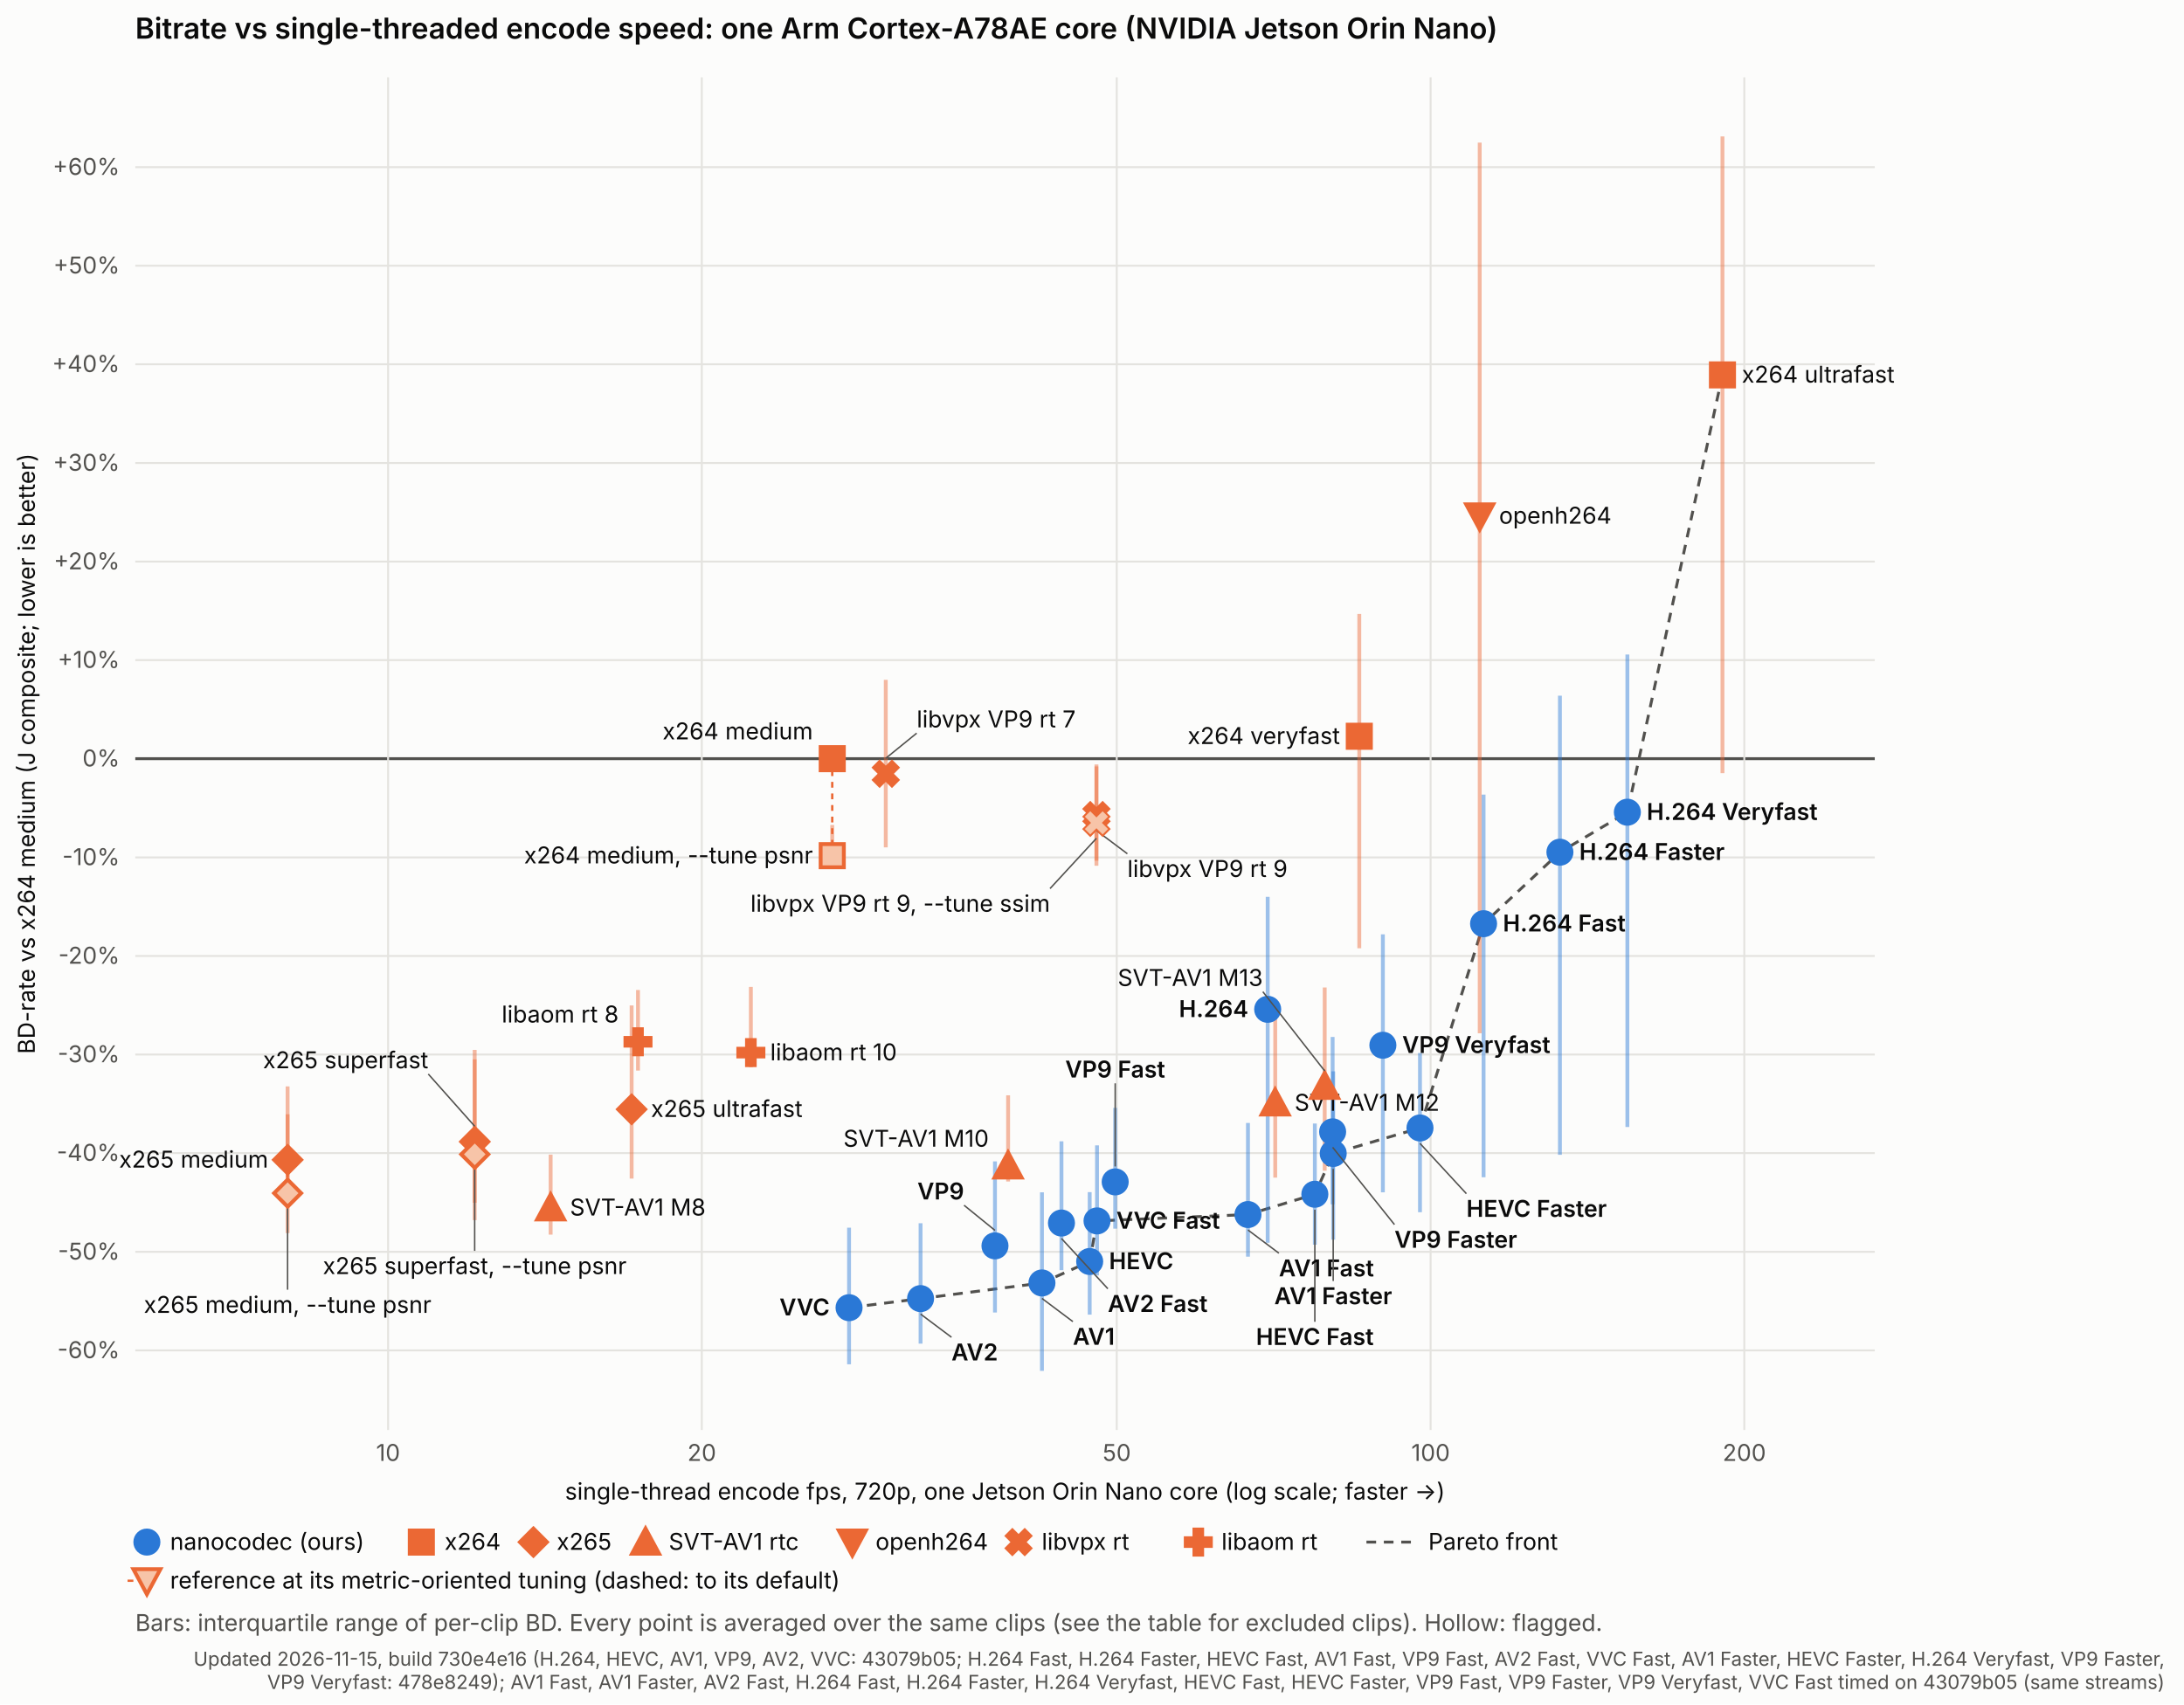
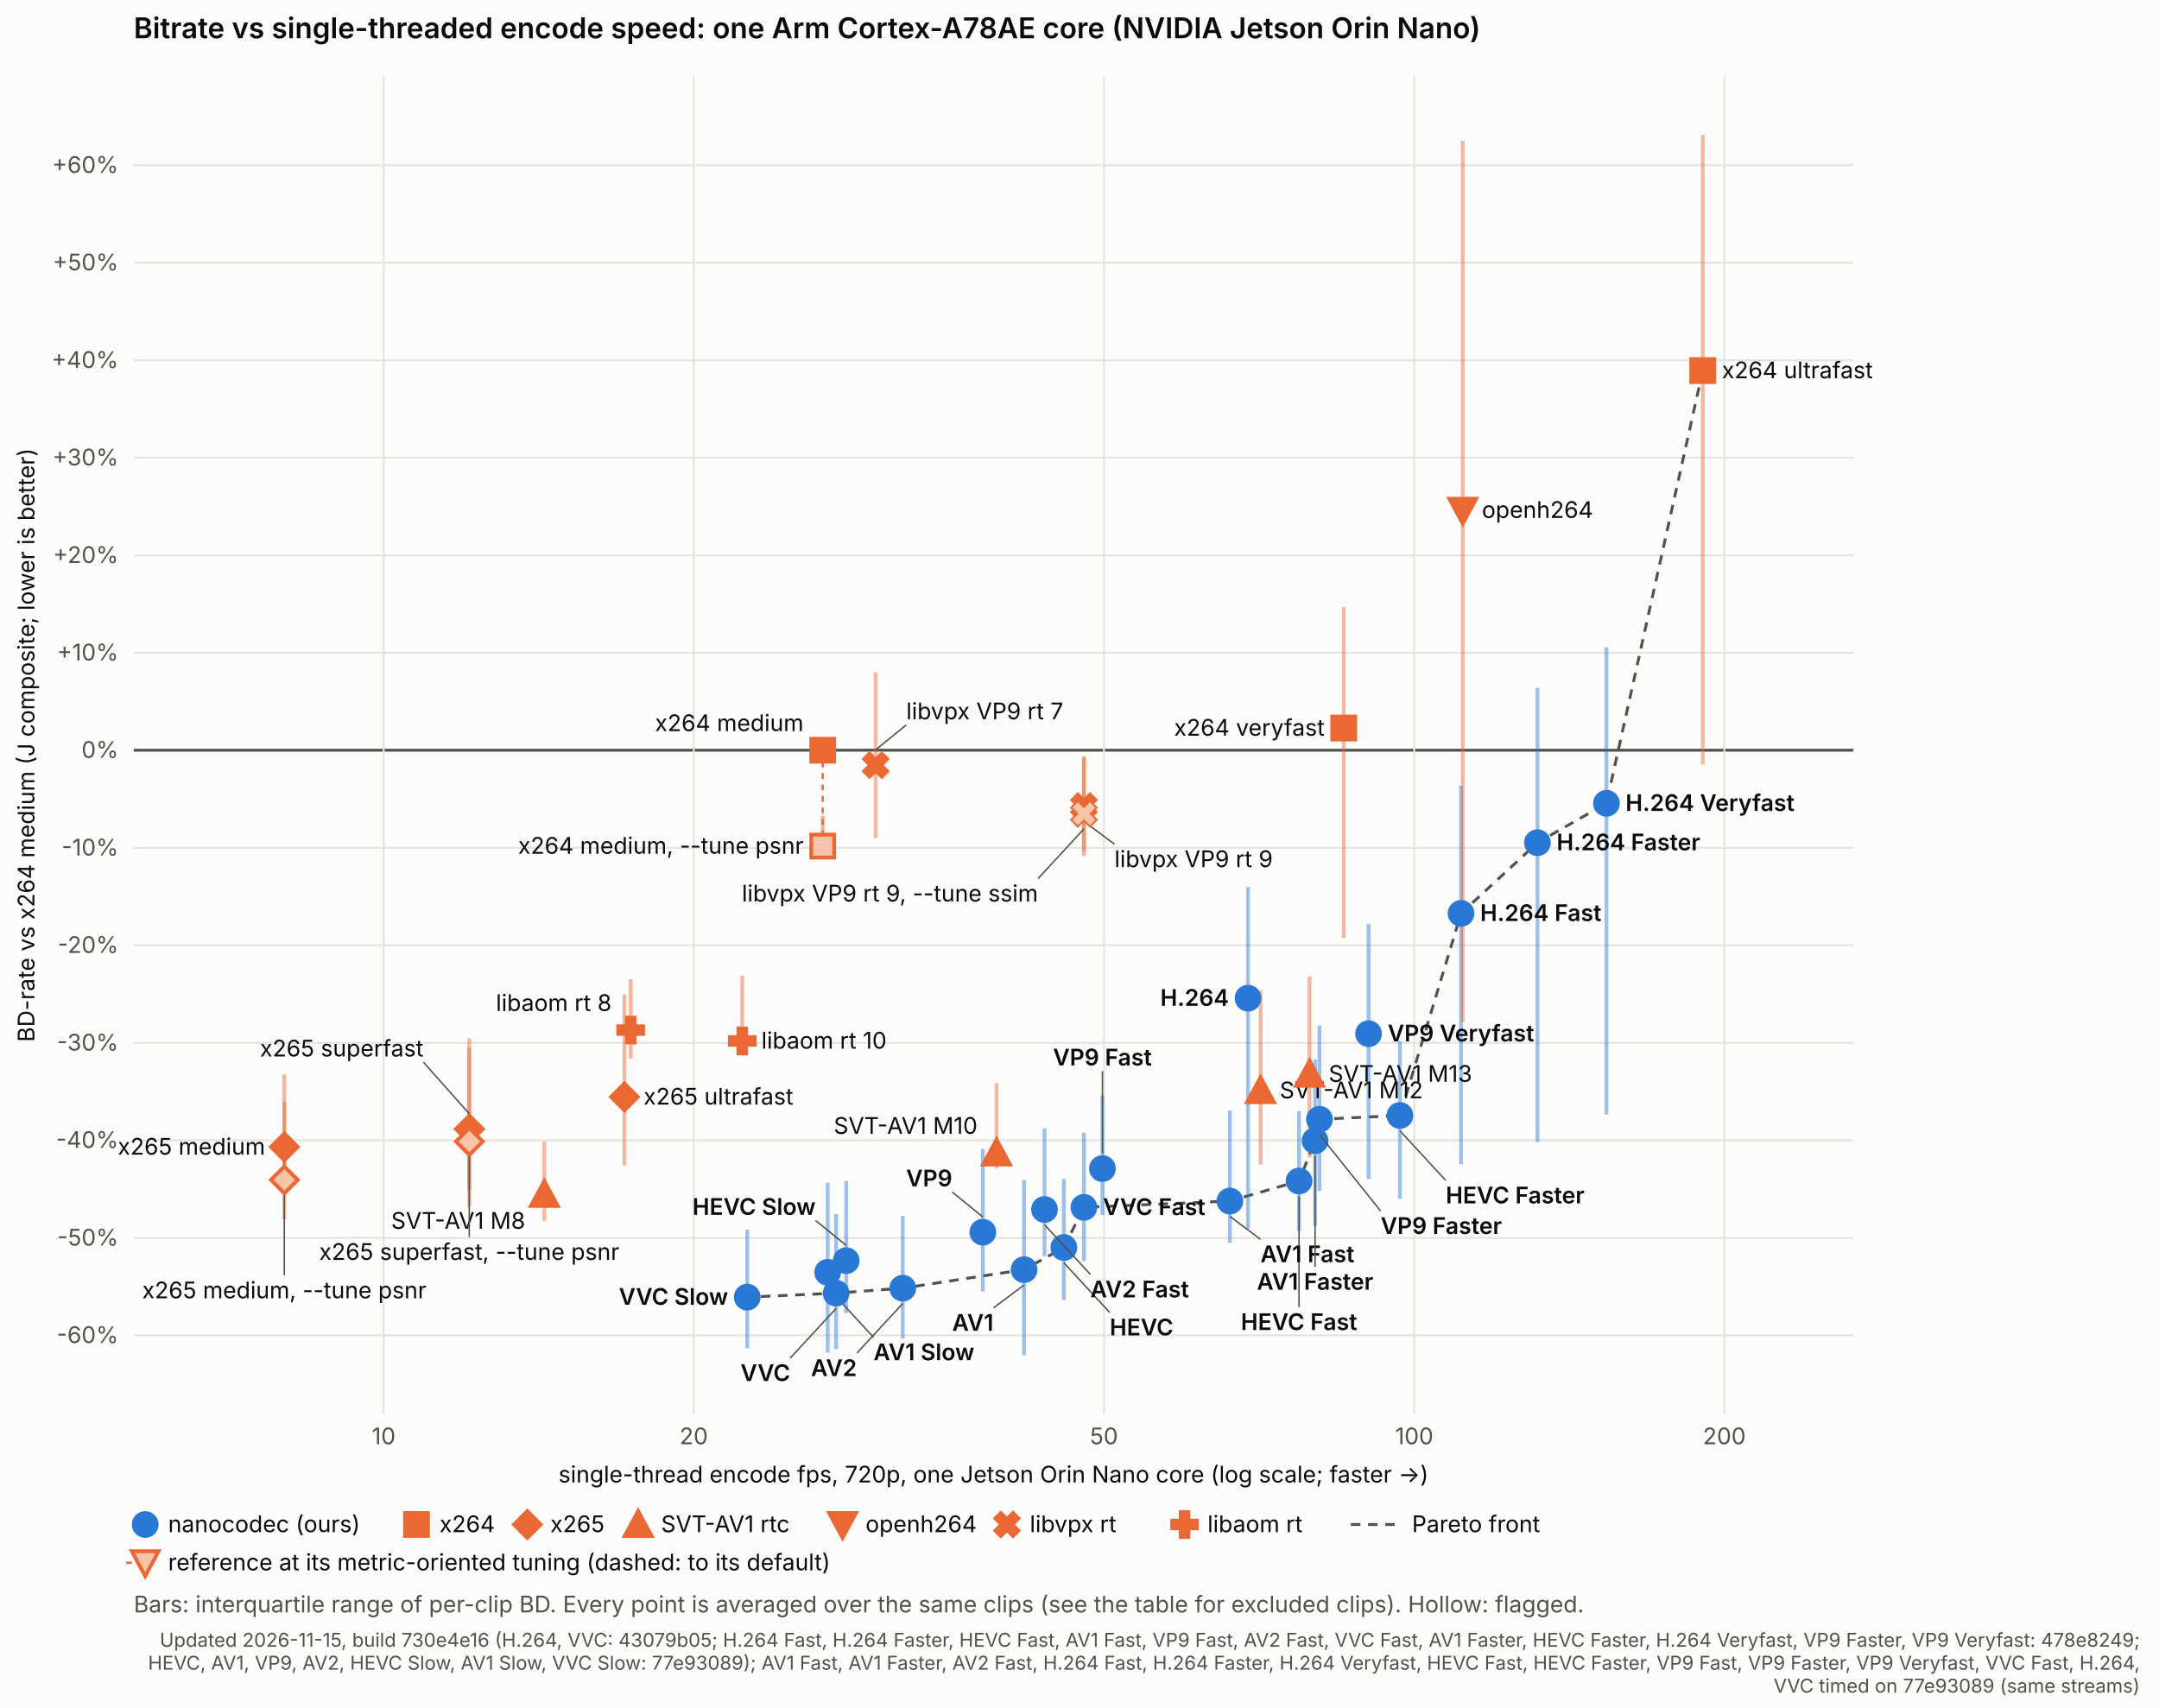
- <svg xmlns="http://www.w3.org/2000/svg" viewBox="0 0 1130 882" width="1130" height="882" font-family="system-ui, -apple-system, Segoe UI, sans-serif" font-size="12">
-   <rect width="1130" height="882" fill="#fcfcfb" />
+ <svg xmlns="http://www.w3.org/2000/svg" viewBox="0 0 1130 894" width="1130" height="894" font-family="system-ui, -apple-system, Segoe UI, sans-serif" font-size="12">
+   <rect width="1130" height="894" fill="#fcfcfb" />
  <text x="70" y="20" font-size="15" font-weight="600" fill="#0b0b0b">Bitrate vs single-threaded encode speed: one Arm Cortex-A78AE core (NVIDIA Jetson Orin Nano)</text>
  <text x="70" y="35" fill="#52514e" />
-   <line x1="70" x2="970" y1="698.8" y2="698.8" stroke="#e4e3df" stroke-width="1" />
-   <text x="62" y="702.8" text-anchor="end" fill="#52514e">-60%</text>
-   <line x1="70" x2="970" y1="647.8" y2="647.8" stroke="#e4e3df" stroke-width="1" />
-   <text x="62" y="651.8" text-anchor="end" fill="#52514e">-50%</text>
-   <line x1="70" x2="970" y1="596.7" y2="596.7" stroke="#e4e3df" stroke-width="1" />
-   <text x="62" y="600.7" text-anchor="end" fill="#52514e">-40%</text>
-   <line x1="70" x2="970" y1="545.7" y2="545.7" stroke="#e4e3df" stroke-width="1" />
-   <text x="62" y="549.7" text-anchor="end" fill="#52514e">-30%</text>
-   <line x1="70" x2="970" y1="494.7" y2="494.7" stroke="#e4e3df" stroke-width="1" />
-   <text x="62" y="498.7" text-anchor="end" fill="#52514e">-20%</text>
-   <line x1="70" x2="970" y1="443.7" y2="443.7" stroke="#e4e3df" stroke-width="1" />
-   <text x="62" y="447.7" text-anchor="end" fill="#52514e">-10%</text>
-   <line x1="70" x2="970" y1="392.6" y2="392.6" stroke="#52514e" stroke-width="1.5" />
-   <text x="62" y="396.6" text-anchor="end" fill="#52514e">0%</text>
-   <line x1="70" x2="970" y1="341.6" y2="341.6" stroke="#e4e3df" stroke-width="1" />
-   <text x="62" y="345.6" text-anchor="end" fill="#52514e">+10%</text>
-   <line x1="70" x2="970" y1="290.6" y2="290.6" stroke="#e4e3df" stroke-width="1" />
-   <text x="62" y="294.6" text-anchor="end" fill="#52514e">+20%</text>
+   <line x1="70" x2="970" y1="699.0" y2="699.0" stroke="#e4e3df" stroke-width="1" />
+   <text x="62" y="703.0" text-anchor="end" fill="#52514e">-60%</text>
+   <line x1="70" x2="970" y1="648.0" y2="648.0" stroke="#e4e3df" stroke-width="1" />
+   <text x="62" y="652.0" text-anchor="end" fill="#52514e">-50%</text>
+   <line x1="70" x2="970" y1="596.9" y2="596.9" stroke="#e4e3df" stroke-width="1" />
+   <text x="62" y="600.9" text-anchor="end" fill="#52514e">-40%</text>
+   <line x1="70" x2="970" y1="545.9" y2="545.9" stroke="#e4e3df" stroke-width="1" />
+   <text x="62" y="549.9" text-anchor="end" fill="#52514e">-30%</text>
+   <line x1="70" x2="970" y1="494.8" y2="494.8" stroke="#e4e3df" stroke-width="1" />
+   <text x="62" y="498.8" text-anchor="end" fill="#52514e">-20%</text>
+   <line x1="70" x2="970" y1="443.8" y2="443.8" stroke="#e4e3df" stroke-width="1" />
+   <text x="62" y="447.8" text-anchor="end" fill="#52514e">-10%</text>
+   <line x1="70" x2="970" y1="392.7" y2="392.7" stroke="#52514e" stroke-width="1.5" />
+   <text x="62" y="396.7" text-anchor="end" fill="#52514e">0%</text>
+   <line x1="70" x2="970" y1="341.7" y2="341.7" stroke="#e4e3df" stroke-width="1" />
+   <text x="62" y="345.7" text-anchor="end" fill="#52514e">+10%</text>
+   <line x1="70" x2="970" y1="290.7" y2="290.7" stroke="#e4e3df" stroke-width="1" />
+   <text x="62" y="294.7" text-anchor="end" fill="#52514e">+20%</text>
  <line x1="70" x2="970" y1="239.6" y2="239.6" stroke="#e4e3df" stroke-width="1" />
  <text x="62" y="243.6" text-anchor="end" fill="#52514e">+30%</text>
-   <line x1="70" x2="970" y1="188.5" y2="188.5" stroke="#e4e3df" stroke-width="1" />
-   <text x="62" y="192.5" text-anchor="end" fill="#52514e">+40%</text>
+   <line x1="70" x2="970" y1="188.6" y2="188.6" stroke="#e4e3df" stroke-width="1" />
+   <text x="62" y="192.6" text-anchor="end" fill="#52514e">+40%</text>
  <line x1="70" x2="970" y1="137.5" y2="137.5" stroke="#e4e3df" stroke-width="1" />
  <text x="62" y="141.5" text-anchor="end" fill="#52514e">+50%</text>
  <line x1="70" x2="970" y1="86.5" y2="86.5" stroke="#e4e3df" stroke-width="1" />
  <text x="62" y="90.5" text-anchor="end" fill="#52514e">+60%</text>
  <line x1="200.8" x2="200.8" y1="40" y2="740" stroke="#e4e3df" />
  <text x="200.8" y="756" text-anchor="middle" fill="#52514e">10</text>
  <line x1="363.1" x2="363.1" y1="40" y2="740" stroke="#e4e3df" />
  <text x="363.1" y="756" text-anchor="middle" fill="#52514e">20</text>
  <line x1="577.8" x2="577.8" y1="40" y2="740" stroke="#e4e3df" />
  <text x="577.8" y="756" text-anchor="middle" fill="#52514e">50</text>
  <line x1="740.2" x2="740.2" y1="40" y2="740" stroke="#e4e3df" />
  <text x="740.2" y="756" text-anchor="middle" fill="#52514e">100</text>
  <line x1="902.5" x2="902.5" y1="40" y2="740" stroke="#e4e3df" />
  <text x="902.5" y="756" text-anchor="middle" fill="#52514e">200</text>
  <text x="520.0" y="776" text-anchor="middle" fill="#0b0b0b">single-thread encode fps, 720p, one Jetson Orin Nano core (log scale; faster →)</text>
  <text transform="translate(18,390.0) rotate(-90)" text-anchor="middle" fill="#0b0b0b">BD-rate vs x264 medium (J composite; lower is better)</text>
-   <polyline points="891.2,194.0 842.0,420.3 807.1,441.0 767.6,478.0 734.7,583.7 689.8,596.9 680.3,618.0 645.7,628.5 567.6,631.8 563.8,652.8 539.1,663.9 476.3,672.0 439.3,676.7" fill="none" stroke="#52514e" stroke-width="1.5" stroke-dasharray="5 4" />
-   <line x1="430.6" y1="392.6" x2="430.6" y2="442.8" stroke="#eb6834" stroke-width="1.2" stroke-dasharray="3 3" />
-   <line x1="245.6" y1="590.8" x2="245.6" y2="597.3" stroke="#eb6834" stroke-width="1.2" stroke-dasharray="3 3" />
-   <line x1="148.8" y1="600.2" x2="148.8" y2="617.4" stroke="#eb6834" stroke-width="1.2" stroke-dasharray="3 3" />
-   <line x1="567.3" y1="421.8" x2="567.3" y2="425.8" stroke="#eb6834" stroke-width="1.2" stroke-dasharray="3 3" />
-   <line x1="430.6" x2="430.6" y1="392.6" y2="392.6" stroke="#eb6834" stroke-opacity="0.45" stroke-width="2" />
-   <line x1="655.9" x2="655.9" y1="643.1" y2="464.1" stroke="#2a78d6" stroke-opacity="0.45" stroke-width="2" />
-   <line x1="767.6" x2="767.6" y1="609.2" y2="411.2" stroke="#2a78d6" stroke-opacity="0.45" stroke-width="2" />
-   <line x1="807.1" x2="807.1" y1="597.6" y2="360.0" stroke="#2a78d6" stroke-opacity="0.45" stroke-width="2" />
-   <line x1="842.0" x2="842.0" y1="583.2" y2="338.7" stroke="#2a78d6" stroke-opacity="0.45" stroke-width="2" />
-   <line x1="563.8" x2="563.8" y1="680.3" y2="616.9" stroke="#2a78d6" stroke-opacity="0.45" stroke-width="2" />
-   <line x1="680.3" x2="680.3" y1="644.1" y2="581.4" stroke="#2a78d6" stroke-opacity="0.45" stroke-width="2" />
-   <line x1="734.7" x2="734.7" y1="627.3" y2="544.9" stroke="#2a78d6" stroke-opacity="0.45" stroke-width="2" />
-   <line x1="539.1" x2="539.1" y1="709.4" y2="617.0" stroke="#2a78d6" stroke-opacity="0.45" stroke-width="2" />
-   <line x1="645.7" x2="645.7" y1="650.3" y2="581.1" stroke="#2a78d6" stroke-opacity="0.45" stroke-width="2" />
-   <line x1="689.8" x2="689.8" y1="641.5" y2="554.4" stroke="#2a78d6" stroke-opacity="0.45" stroke-width="2" />
-   <line x1="514.8" x2="514.8" y1="679.2" y2="601.0" stroke="#2a78d6" stroke-opacity="0.45" stroke-width="2" />
-   <line x1="577.0" x2="577.0" y1="635.8" y2="573.3" stroke="#2a78d6" stroke-opacity="0.45" stroke-width="2" />
-   <line x1="689.5" x2="689.5" y1="623.2" y2="536.6" stroke="#2a78d6" stroke-opacity="0.45" stroke-width="2" />
-   <line x1="715.5" x2="715.5" y1="617.0" y2="483.5" stroke="#2a78d6" stroke-opacity="0.45" stroke-width="2" />
-   <line x1="476.3" x2="476.3" y1="695.3" y2="633.0" stroke="#2a78d6" stroke-opacity="0.45" stroke-width="2" />
-   <line x1="549.2" x2="549.2" y1="657.3" y2="590.6" stroke="#2a78d6" stroke-opacity="0.45" stroke-width="2" />
-   <line x1="439.3" x2="439.3" y1="706.0" y2="635.3" stroke="#2a78d6" stroke-opacity="0.45" stroke-width="2" />
-   <line x1="567.6" x2="567.6" y1="660.0" y2="592.7" stroke="#2a78d6" stroke-opacity="0.45" stroke-width="2" />
-   <line x1="765.6" x2="765.6" y1="534.7" y2="73.8" stroke="#eb6834" stroke-opacity="0.45" stroke-width="2" />
-   <line x1="891.2" x2="891.2" y1="400.1" y2="70.6" stroke="#eb6834" stroke-opacity="0.45" stroke-width="2" />
-   <line x1="703.3" x2="703.3" y1="490.7" y2="317.7" stroke="#eb6834" stroke-opacity="0.45" stroke-width="2" />
-   <line x1="326.8" x2="326.8" y1="609.9" y2="520.3" stroke="#eb6834" stroke-opacity="0.45" stroke-width="2" />
-   <line x1="245.6" x2="245.6" y1="622.4" y2="543.3" stroke="#eb6834" stroke-opacity="0.45" stroke-width="2" />
-   <line x1="148.8" x2="148.8" y1="613.6" y2="562.2" stroke="#eb6834" stroke-opacity="0.45" stroke-width="2" />
-   <line x1="284.9" x2="284.9" y1="638.9" y2="597.5" stroke="#eb6834" stroke-opacity="0.45" stroke-width="2" />
-   <line x1="521.6" x2="521.6" y1="611.4" y2="566.8" stroke="#eb6834" stroke-opacity="0.45" stroke-width="2" />
-   <line x1="659.8" x2="659.8" y1="609.4" y2="518.5" stroke="#eb6834" stroke-opacity="0.45" stroke-width="2" />
-   <line x1="685.4" x2="685.4" y1="605.8" y2="511.0" stroke="#eb6834" stroke-opacity="0.45" stroke-width="2" />
-   <line x1="458.3" x2="458.3" y1="438.5" y2="351.8" stroke="#eb6834" stroke-opacity="0.45" stroke-width="2" />
-   <line x1="567.3" x2="567.3" y1="445.4" y2="396.6" stroke="#eb6834" stroke-opacity="0.45" stroke-width="2" />
-   <line x1="330.1" x2="330.1" y1="554.0" y2="512.3" stroke="#eb6834" stroke-opacity="0.45" stroke-width="2" />
-   <line x1="388.5" x2="388.5" y1="552.3" y2="510.7" stroke="#eb6834" stroke-opacity="0.45" stroke-width="2" />
-   <line x1="430.6" x2="430.6" y1="445.2" y2="426.9" stroke="#eb6834" stroke-opacity="0.45" stroke-width="2" />
-   <line x1="245.6" x2="245.6" y1="631.4" y2="548.2" stroke="#eb6834" stroke-opacity="0.45" stroke-width="2" />
-   <line x1="148.8" x2="148.8" y1="638.1" y2="576.6" stroke="#eb6834" stroke-opacity="0.45" stroke-width="2" />
-   <line x1="567.3" x2="567.3" y1="448.0" y2="395.6" stroke="#eb6834" stroke-opacity="0.45" stroke-width="2" />
-   <g>
-     <rect x="424.6" y="386.6" width="12" height="12" fill="#eb6834" stroke="#eb6834" stroke-width="2" />
-   </g>
-   <text x="420.6" y="382.6" text-anchor="end" fill="#0b0b0b">x264 medium</text>
-   <g>
-     <circle cx="655.9" cy="522.3" r="6" fill="#2a78d6" stroke="#2a78d6" stroke-width="2" />
-   </g>
-   <text x="645.9" y="526.3" text-anchor="end" fill="#0b0b0b" font-weight="600">H.264</text>
-   <g>
-     <circle cx="767.6" cy="478.0" r="6" fill="#2a78d6" stroke="#2a78d6" stroke-width="2" />
-   </g>
-   <text x="777.6" y="482.0" text-anchor="start" fill="#0b0b0b" font-weight="600">H.264 Fast</text>
-   <g>
-     <circle cx="807.1" cy="441.0" r="6" fill="#2a78d6" stroke="#2a78d6" stroke-width="2" />
-   </g>
-   <text x="817.1" y="445.0" text-anchor="start" fill="#0b0b0b" font-weight="600">H.264 Faster</text>
-   <g>
-     <circle cx="842.0" cy="420.3" r="6" fill="#2a78d6" stroke="#2a78d6" stroke-width="2" />
-   </g>
-   <text x="852.0" y="424.3" text-anchor="start" fill="#0b0b0b" font-weight="600">H.264 Veryfast</text>
-   <g>
-     <circle cx="563.8" cy="652.8" r="6" fill="#2a78d6" stroke="#2a78d6" stroke-width="2" />
-   </g>
-   <text x="573.8" y="656.8" text-anchor="start" fill="#0b0b0b" font-weight="600">HEVC</text>
-   <g>
-     <circle cx="680.3" cy="618.0" r="6" fill="#2a78d6" stroke="#2a78d6" stroke-width="2" />
-   </g>
-   <line x1="680.3" y1="626.0" x2="680.3" y2="684.0" stroke="#52514e" stroke-width="0.75" />
-   <text x="680.3" y="696.0" text-anchor="middle" fill="#0b0b0b" font-weight="600">HEVC Fast</text>
-   <g>
-     <circle cx="734.7" cy="583.7" r="6" fill="#2a78d6" stroke="#2a78d6" stroke-width="2" />
-   </g>
-   <line x1="734.7" y1="591.7" x2="758.7" y2="617.7" stroke="#52514e" stroke-width="0.75" />
-   <text x="758.7" y="629.7" text-anchor="start" fill="#0b0b0b" font-weight="600">HEVC Faster</text>
-   <g>
-     <circle cx="539.1" cy="663.9" r="6" fill="#2a78d6" stroke="#2a78d6" stroke-width="2" />
-   </g>
-   <line x1="539.1" y1="671.9" x2="555.1" y2="683.9" stroke="#52514e" stroke-width="0.75" />
-   <text x="555.1" y="695.9" text-anchor="start" fill="#0b0b0b" font-weight="600">AV1</text>
-   <g>
-     <circle cx="645.7" cy="628.5" r="6" fill="#2a78d6" stroke="#2a78d6" stroke-width="2" />
-   </g>
-   <line x1="645.7" y1="636.5" x2="661.7" y2="648.5" stroke="#52514e" stroke-width="0.75" />
-   <text x="661.7" y="660.5" text-anchor="start" fill="#0b0b0b" font-weight="600">AV1 Fast</text>
-   <g>
-     <circle cx="689.8" cy="596.9" r="6" fill="#2a78d6" stroke="#2a78d6" stroke-width="2" />
-   </g>
-   <line x1="689.8" y1="604.9" x2="689.8" y2="662.9" stroke="#52514e" stroke-width="0.75" />
-   <text x="689.8" y="674.9" text-anchor="middle" fill="#0b0b0b" font-weight="600">AV1 Faster</text>
-   <g>
-     <circle cx="514.8" cy="644.7" r="6" fill="#2a78d6" stroke="#2a78d6" stroke-width="2" />
-   </g>
-   <line x1="514.8" y1="636.7" x2="498.8" y2="623.7" stroke="#52514e" stroke-width="0.75" />
-   <text x="498.8" y="620.7" text-anchor="end" fill="#0b0b0b" font-weight="600">VP9</text>
-   <g>
-     <circle cx="577.0" cy="611.6" r="6" fill="#2a78d6" stroke="#2a78d6" stroke-width="2" />
-   </g>
-   <line x1="577.0" y1="603.6" x2="577.0" y2="560.6" stroke="#52514e" stroke-width="0.75" />
-   <text x="577.0" y="557.6" text-anchor="middle" fill="#0b0b0b" font-weight="600">VP9 Fast</text>
-   <g>
-     <circle cx="689.5" cy="585.7" r="6" fill="#2a78d6" stroke="#2a78d6" stroke-width="2" />
-   </g>
-   <line x1="689.5" y1="593.7" x2="721.5" y2="633.7" stroke="#52514e" stroke-width="0.75" />
-   <text x="721.5" y="645.7" text-anchor="start" fill="#0b0b0b" font-weight="600">VP9 Faster</text>
-   <g>
-     <circle cx="715.5" cy="540.9" r="6" fill="#2a78d6" stroke="#2a78d6" stroke-width="2" />
-   </g>
-   <text x="725.5" y="544.9" text-anchor="start" fill="#0b0b0b" font-weight="600">VP9 Veryfast</text>
-   <g>
-     <circle cx="476.3" cy="672.0" r="6" fill="#2a78d6" stroke="#2a78d6" stroke-width="2" />
-   </g>
-   <line x1="476.3" y1="680.0" x2="492.3" y2="692.0" stroke="#52514e" stroke-width="0.75" />
-   <text x="492.3" y="704.0" text-anchor="start" fill="#0b0b0b" font-weight="600">AV2</text>
-   <g>
-     <circle cx="549.2" cy="632.9" r="6" fill="#2a78d6" stroke="#2a78d6" stroke-width="2" />
-   </g>
-   <line x1="549.2" y1="640.9" x2="573.2" y2="666.9" stroke="#52514e" stroke-width="0.75" />
-   <text x="573.2" y="678.9" text-anchor="start" fill="#0b0b0b" font-weight="600">AV2 Fast</text>
-   <g>
-     <circle cx="439.3" cy="676.7" r="6" fill="#2a78d6" stroke="#2a78d6" stroke-width="2" />
-   </g>
-   <text x="429.3" y="680.7" text-anchor="end" fill="#0b0b0b" font-weight="600">VVC</text>
-   <g>
-     <circle cx="567.6" cy="631.8" r="6" fill="#2a78d6" stroke="#2a78d6" stroke-width="2" />
-   </g>
-   <text x="577.6" y="635.8" text-anchor="start" fill="#0b0b0b" font-weight="600">VVC Fast</text>
-   <g>
-     <polygon points="765.601,273.998 772.601,260.998 758.601,260.998" fill="#eb6834" stroke="#eb6834" stroke-width="2" />
-   </g>
-   <text x="775.6" y="271.0" text-anchor="start" fill="#0b0b0b">openh264</text>
+   <polyline points="891.2,194.0 840.8,420.5 804.7,441.1 764.7,478.1 732.7,583.9 690.6,585.9 688.3,597.1 679.9,618.2 643.7,628.7 567.3,632.0 556.8,653.0 536.0,664.6 472.5,674.3 437.6,676.9 391.1,679.0" fill="none" stroke="#52514e" stroke-width="1.5" stroke-dasharray="5 4" />
+   <line x1="430.6" y1="392.7" x2="430.6" y2="442.9" stroke="#eb6834" stroke-width="1.2" stroke-dasharray="3 3" />
+   <line x1="245.6" y1="591.0" x2="245.6" y2="597.5" stroke="#eb6834" stroke-width="1.2" stroke-dasharray="3 3" />
+   <line x1="148.8" y1="600.4" x2="148.8" y2="617.6" stroke="#eb6834" stroke-width="1.2" stroke-dasharray="3 3" />
+   <line x1="567.3" y1="421.9" x2="567.3" y2="425.9" stroke="#eb6834" stroke-width="1.2" stroke-dasharray="3 3" />
+   <line x1="430.6" x2="430.6" y1="392.7" y2="392.7" stroke="#eb6834" stroke-opacity="0.45" stroke-width="2" />
+   <line x1="653.2" x2="653.2" y1="643.3" y2="464.3" stroke="#2a78d6" stroke-opacity="0.45" stroke-width="2" />
+   <line x1="764.7" x2="764.7" y1="609.4" y2="411.3" stroke="#2a78d6" stroke-opacity="0.45" stroke-width="2" />
+   <line x1="804.7" x2="804.7" y1="597.8" y2="360.1" stroke="#2a78d6" stroke-opacity="0.45" stroke-width="2" />
+   <line x1="840.8" x2="840.8" y1="583.4" y2="338.8" stroke="#2a78d6" stroke-opacity="0.45" stroke-width="2" />
+   <line x1="442.9" x2="442.9" y1="687.4" y2="618.1" stroke="#2a78d6" stroke-opacity="0.45" stroke-width="2" />
+   <line x1="556.8" x2="556.8" y1="680.5" y2="617.1" stroke="#2a78d6" stroke-opacity="0.45" stroke-width="2" />
+   <line x1="679.9" x2="679.9" y1="644.3" y2="581.6" stroke="#2a78d6" stroke-opacity="0.45" stroke-width="2" />
+   <line x1="732.7" x2="732.7" y1="627.5" y2="545.0" stroke="#2a78d6" stroke-opacity="0.45" stroke-width="2" />
+   <line x1="433.2" x2="433.2" y1="708.0" y2="619.1" stroke="#2a78d6" stroke-opacity="0.45" stroke-width="2" />
+   <line x1="536.0" x2="536.0" y1="709.4" y2="617.6" stroke="#2a78d6" stroke-opacity="0.45" stroke-width="2" />
+   <line x1="643.7" x2="643.7" y1="650.5" y2="581.3" stroke="#2a78d6" stroke-opacity="0.45" stroke-width="2" />
+   <line x1="688.3" x2="688.3" y1="641.7" y2="554.6" stroke="#2a78d6" stroke-opacity="0.45" stroke-width="2" />
+   <line x1="514.4" x2="514.4" y1="676.0" y2="601.4" stroke="#2a78d6" stroke-opacity="0.45" stroke-width="2" />
+   <line x1="577.0" x2="577.0" y1="636.0" y2="573.4" stroke="#2a78d6" stroke-opacity="0.45" stroke-width="2" />
+   <line x1="690.6" x2="690.6" y1="623.4" y2="536.8" stroke="#2a78d6" stroke-opacity="0.45" stroke-width="2" />
+   <line x1="716.3" x2="716.3" y1="617.2" y2="483.6" stroke="#2a78d6" stroke-opacity="0.45" stroke-width="2" />
+   <line x1="472.5" x2="472.5" y1="700.6" y2="636.4" stroke="#2a78d6" stroke-opacity="0.45" stroke-width="2" />
+   <line x1="546.7" x2="546.7" y1="657.5" y2="590.7" stroke="#2a78d6" stroke-opacity="0.45" stroke-width="2" />
+   <line x1="391.1" x2="391.1" y1="705.7" y2="643.6" stroke="#2a78d6" stroke-opacity="0.45" stroke-width="2" />
+   <line x1="437.6" x2="437.6" y1="706.2" y2="635.5" stroke="#2a78d6" stroke-opacity="0.45" stroke-width="2" />
+   <line x1="567.3" x2="567.3" y1="660.2" y2="592.9" stroke="#2a78d6" stroke-opacity="0.45" stroke-width="2" />
+   <line x1="765.6" x2="765.6" y1="534.9" y2="73.8" stroke="#eb6834" stroke-opacity="0.45" stroke-width="2" />
+   <line x1="891.2" x2="891.2" y1="400.2" y2="70.6" stroke="#eb6834" stroke-opacity="0.45" stroke-width="2" />
+   <line x1="703.3" x2="703.3" y1="490.9" y2="317.8" stroke="#eb6834" stroke-opacity="0.45" stroke-width="2" />
+   <line x1="326.8" x2="326.8" y1="610.1" y2="520.5" stroke="#eb6834" stroke-opacity="0.45" stroke-width="2" />
+   <line x1="245.6" x2="245.6" y1="622.6" y2="543.5" stroke="#eb6834" stroke-opacity="0.45" stroke-width="2" />
+   <line x1="148.8" x2="148.8" y1="613.8" y2="562.4" stroke="#eb6834" stroke-opacity="0.45" stroke-width="2" />
+   <line x1="284.9" x2="284.9" y1="639.1" y2="597.6" stroke="#eb6834" stroke-opacity="0.45" stroke-width="2" />
+   <line x1="521.6" x2="521.6" y1="611.6" y2="566.9" stroke="#eb6834" stroke-opacity="0.45" stroke-width="2" />
+   <line x1="659.8" x2="659.8" y1="609.6" y2="518.6" stroke="#eb6834" stroke-opacity="0.45" stroke-width="2" />
+   <line x1="685.4" x2="685.4" y1="605.9" y2="511.1" stroke="#eb6834" stroke-opacity="0.45" stroke-width="2" />
+   <line x1="458.3" x2="458.3" y1="438.7" y2="351.9" stroke="#eb6834" stroke-opacity="0.45" stroke-width="2" />
+   <line x1="567.3" x2="567.3" y1="445.5" y2="396.7" stroke="#eb6834" stroke-opacity="0.45" stroke-width="2" />
+   <line x1="330.1" x2="330.1" y1="554.1" y2="512.5" stroke="#eb6834" stroke-opacity="0.45" stroke-width="2" />
+   <line x1="388.5" x2="388.5" y1="552.5" y2="510.8" stroke="#eb6834" stroke-opacity="0.45" stroke-width="2" />
+   <line x1="430.6" x2="430.6" y1="445.3" y2="427.0" stroke="#eb6834" stroke-opacity="0.45" stroke-width="2" />
+   <line x1="245.6" x2="245.6" y1="631.6" y2="548.4" stroke="#eb6834" stroke-opacity="0.45" stroke-width="2" />
+   <line x1="148.8" x2="148.8" y1="638.3" y2="576.7" stroke="#eb6834" stroke-opacity="0.45" stroke-width="2" />
+   <line x1="567.3" x2="567.3" y1="448.1" y2="395.7" stroke="#eb6834" stroke-opacity="0.45" stroke-width="2" />
+   <g>
+     <rect x="424.6" y="386.7" width="12" height="12" fill="#eb6834" stroke="#eb6834" stroke-width="2" />
+   </g>
+   <text x="420.6" y="382.7" text-anchor="end" fill="#0b0b0b">x264 medium</text>
+   <g>
+     <circle cx="653.2" cy="522.5" r="6" fill="#2a78d6" stroke="#2a78d6" stroke-width="2" />
+   </g>
+   <text x="643.2" y="526.5" text-anchor="end" fill="#0b0b0b" font-weight="600">H.264</text>
+   <g>
+     <circle cx="764.7" cy="478.1" r="6" fill="#2a78d6" stroke="#2a78d6" stroke-width="2" />
+   </g>
+   <text x="774.7" y="482.1" text-anchor="start" fill="#0b0b0b" font-weight="600">H.264 Fast</text>
+   <g>
+     <circle cx="804.7" cy="441.1" r="6" fill="#2a78d6" stroke="#2a78d6" stroke-width="2" />
+   </g>
+   <text x="814.7" y="445.1" text-anchor="start" fill="#0b0b0b" font-weight="600">H.264 Faster</text>
+   <g>
+     <circle cx="840.8" cy="420.5" r="6" fill="#2a78d6" stroke="#2a78d6" stroke-width="2" />
+   </g>
+   <text x="850.8" y="424.5" text-anchor="start" fill="#0b0b0b" font-weight="600">H.264 Veryfast</text>
+   <g>
+     <circle cx="442.9" cy="659.9" r="6" fill="#2a78d6" stroke="#2a78d6" stroke-width="2" />
+   </g>
+   <line x1="442.9" y1="651.9" x2="426.9" y2="638.9" stroke="#52514e" stroke-width="0.75" />
+   <text x="426.9" y="635.9" text-anchor="end" fill="#0b0b0b" font-weight="600">HEVC Slow</text>
+   <g>
+     <circle cx="556.8" cy="653.0" r="6" fill="#2a78d6" stroke="#2a78d6" stroke-width="2" />
+   </g>
+   <line x1="556.8" y1="661.0" x2="580.8" y2="687.0" stroke="#52514e" stroke-width="0.75" />
+   <text x="580.8" y="699.0" text-anchor="start" fill="#0b0b0b" font-weight="600">HEVC</text>
+   <g>
+     <circle cx="679.9" cy="618.2" r="6" fill="#2a78d6" stroke="#2a78d6" stroke-width="2" />
+   </g>
+   <line x1="679.9" y1="626.2" x2="679.9" y2="684.2" stroke="#52514e" stroke-width="0.75" />
+   <text x="679.9" y="696.2" text-anchor="middle" fill="#0b0b0b" font-weight="600">HEVC Fast</text>
+   <g>
+     <circle cx="732.7" cy="583.9" r="6" fill="#2a78d6" stroke="#2a78d6" stroke-width="2" />
+   </g>
+   <line x1="732.7" y1="591.9" x2="756.7" y2="617.9" stroke="#52514e" stroke-width="0.75" />
+   <text x="756.7" y="629.9" text-anchor="start" fill="#0b0b0b" font-weight="600">HEVC Faster</text>
+   <g>
+     <circle cx="433.2" cy="666.0" r="6" fill="#2a78d6" stroke="#2a78d6" stroke-width="2" />
+   </g>
+   <line x1="433.2" y1="674.0" x2="457.2" y2="700.0" stroke="#52514e" stroke-width="0.75" />
+   <text x="457.2" y="712.0" text-anchor="start" fill="#0b0b0b" font-weight="600">AV1 Slow</text>
+   <g>
+     <circle cx="536.0" cy="664.6" r="6" fill="#2a78d6" stroke="#2a78d6" stroke-width="2" />
+   </g>
+   <line x1="536.0" y1="672.6" x2="520.0" y2="684.6" stroke="#52514e" stroke-width="0.75" />
+   <text x="520.0" y="696.6" text-anchor="end" fill="#0b0b0b" font-weight="600">AV1</text>
+   <g>
+     <circle cx="643.7" cy="628.7" r="6" fill="#2a78d6" stroke="#2a78d6" stroke-width="2" />
+   </g>
+   <line x1="643.7" y1="636.7" x2="659.7" y2="648.7" stroke="#52514e" stroke-width="0.75" />
+   <text x="659.7" y="660.7" text-anchor="start" fill="#0b0b0b" font-weight="600">AV1 Fast</text>
+   <g>
+     <circle cx="688.3" cy="597.1" r="6" fill="#2a78d6" stroke="#2a78d6" stroke-width="2" />
+   </g>
+   <line x1="688.3" y1="605.1" x2="688.3" y2="663.1" stroke="#52514e" stroke-width="0.75" />
+   <text x="688.3" y="675.1" text-anchor="middle" fill="#0b0b0b" font-weight="600">AV1 Faster</text>
+   <g>
+     <circle cx="514.4" cy="645.0" r="6" fill="#2a78d6" stroke="#2a78d6" stroke-width="2" />
+   </g>
+   <line x1="514.4" y1="637.0" x2="498.4" y2="624.0" stroke="#52514e" stroke-width="0.75" />
+   <text x="498.4" y="621.0" text-anchor="end" fill="#0b0b0b" font-weight="600">VP9</text>
+   <g>
+     <circle cx="577.0" cy="611.7" r="6" fill="#2a78d6" stroke="#2a78d6" stroke-width="2" />
+   </g>
+   <line x1="577.0" y1="603.7" x2="577.0" y2="560.7" stroke="#52514e" stroke-width="0.75" />
+   <text x="577.0" y="557.7" text-anchor="middle" fill="#0b0b0b" font-weight="600">VP9 Fast</text>
+   <g>
+     <circle cx="690.6" cy="585.9" r="6" fill="#2a78d6" stroke="#2a78d6" stroke-width="2" />
+   </g>
+   <line x1="690.6" y1="593.9" x2="722.6" y2="633.9" stroke="#52514e" stroke-width="0.75" />
+   <text x="722.6" y="645.9" text-anchor="start" fill="#0b0b0b" font-weight="600">VP9 Faster</text>
+   <g>
+     <circle cx="716.3" cy="541.1" r="6" fill="#2a78d6" stroke="#2a78d6" stroke-width="2" />
+   </g>
+   <text x="726.3" y="545.1" text-anchor="start" fill="#0b0b0b" font-weight="600">VP9 Veryfast</text>
+   <g>
+     <circle cx="472.5" cy="674.3" r="6" fill="#2a78d6" stroke="#2a78d6" stroke-width="2" />
+   </g>
+   <line x1="472.5" y1="682.3" x2="448.5" y2="708.3" stroke="#52514e" stroke-width="0.75" />
+   <text x="448.5" y="720.3" text-anchor="end" fill="#0b0b0b" font-weight="600">AV2</text>
+   <g>
+     <circle cx="546.7" cy="633.1" r="6" fill="#2a78d6" stroke="#2a78d6" stroke-width="2" />
+   </g>
+   <line x1="546.7" y1="641.1" x2="570.7" y2="667.1" stroke="#52514e" stroke-width="0.75" />
+   <text x="570.7" y="679.1" text-anchor="start" fill="#0b0b0b" font-weight="600">AV2 Fast</text>
+   <g>
+     <circle cx="391.1" cy="679.0" r="6" fill="#2a78d6" stroke="#2a78d6" stroke-width="2" />
+   </g>
+   <text x="381.1" y="683.0" text-anchor="end" fill="#0b0b0b" font-weight="600">VVC Slow</text>
+   <g>
+     <circle cx="437.6" cy="676.9" r="6" fill="#2a78d6" stroke="#2a78d6" stroke-width="2" />
+   </g>
+   <line x1="437.6" y1="684.9" x2="413.6" y2="710.9" stroke="#52514e" stroke-width="0.75" />
+   <text x="413.6" y="722.9" text-anchor="end" fill="#0b0b0b" font-weight="600">VVC</text>
+   <g>
+     <circle cx="567.3" cy="632.0" r="6" fill="#2a78d6" stroke="#2a78d6" stroke-width="2" />
+   </g>
+   <text x="577.3" y="636.0" text-anchor="start" fill="#0b0b0b" font-weight="600">VVC Fast</text>
+   <g>
+     <polygon points="765.601,274.072 772.601,261.072 758.601,261.072" fill="#eb6834" stroke="#eb6834" stroke-width="2" />
+   </g>
+   <text x="775.6" y="271.1" text-anchor="start" fill="#0b0b0b">openh264</text>
  <g>
    <rect x="885.2" y="188.0" width="12" height="12" fill="#eb6834" stroke="#eb6834" stroke-width="2" />
  </g>
  <text x="901.2" y="198.0" text-anchor="start" fill="#0b0b0b">x264 ultrafast</text>
  <g>
-     <rect x="697.3" y="375.0" width="12" height="12" fill="#eb6834" stroke="#eb6834" stroke-width="2" />
-   </g>
-   <text x="693.3" y="385.0" text-anchor="end" fill="#0b0b0b">x264 veryfast</text>
-   <g>
-     <polygon points="326.811,567.036 333.811,574.036 326.811,581.036 319.811,574.036" fill="#eb6834" stroke="#eb6834" stroke-width="2" />
-   </g>
-   <text x="336.8" y="578.0" text-anchor="start" fill="#0b0b0b">x265 ultrafast</text>
-   <g>
-     <polygon points="245.647,583.797 252.647,590.797 245.647,597.797 238.647,590.797" fill="#eb6834" stroke="#eb6834" stroke-width="2" />
-   </g>
-   <line x1="245.6" y1="582.8" x2="221.6" y2="555.8" stroke="#52514e" stroke-width="0.75" />
-   <text x="221.6" y="552.8" text-anchor="end" fill="#0b0b0b">x265 superfast</text>
-   <g>
-     <polygon points="148.821,593.187 155.821,600.187 148.821,607.187 141.821,600.187" fill="#eb6834" stroke="#eb6834" stroke-width="2" />
-   </g>
-   <text x="138.8" y="604.2" text-anchor="end" fill="#0b0b0b">x265 medium</text>
-   <g>
-     <polygon points="284.896,618.044 291.896,631.044 277.896,631.044" fill="#eb6834" stroke="#eb6834" stroke-width="2" />
-   </g>
-   <text x="294.9" y="629.0" text-anchor="start" fill="#0b0b0b">SVT-AV1 M8</text>
-   <g>
-     <polygon points="521.574,596.364 528.574,609.364 514.574,609.364" fill="#eb6834" stroke="#eb6834" stroke-width="2" />
-   </g>
-   <text x="511.6" y="593.4" text-anchor="end" fill="#0b0b0b">SVT-AV1 M10</text>
-   <g>
-     <polygon points="659.751,563.752 666.751,576.752 652.751,576.752" fill="#eb6834" stroke="#eb6834" stroke-width="2" />
-   </g>
-   <text x="669.8" y="574.8" text-anchor="start" fill="#0b0b0b">SVT-AV1 M12</text>
-   <g>
-     <polygon points="685.389,555.164 692.389,568.164 678.389,568.164" fill="#eb6834" stroke="#eb6834" stroke-width="2" />
-   </g>
-   <line x1="685.4" y1="554.2" x2="653.4" y2="513.2" stroke="#52514e" stroke-width="0.75" />
-   <text x="653.4" y="510.2" text-anchor="end" fill="#0b0b0b">SVT-AV1 M13</text>
-   <g>
-     <polygon points="461.5,393.7 465.0,397.2 461.8,400.4 465.0,403.6 461.5,407.1 458.3,403.9 455.1,407.1 451.6,403.6 454.8,400.4 451.6,397.2 455.1,393.7 458.3,396.9" fill="#eb6834" stroke="#eb6834" stroke-width="1" />
-   </g>
-   <line x1="458.3" y1="392.4" x2="474.3" y2="379.4" stroke="#52514e" stroke-width="0.75" />
-   <text x="474.3" y="376.4" text-anchor="start" fill="#0b0b0b">libvpx VP9 rt 7</text>
-   <g>
-     <polygon points="570.5,415.1 574.0,418.6 570.8,421.8 574.0,425.0 570.5,428.5 567.3,425.4 564.1,428.5 560.6,425.0 563.8,421.8 560.6,418.6 564.1,415.1 567.3,418.3" fill="#eb6834" stroke="#eb6834" stroke-width="1" />
-   </g>
-   <line x1="567.3" y1="429.8" x2="583.3" y2="441.8" stroke="#52514e" stroke-width="0.75" />
-   <text x="583.3" y="453.8" text-anchor="start" fill="#0b0b0b">libvpx VP9 rt 9</text>
-   <g>
-     <polygon points="327.6,532.1 332.6,532.1 332.6,536.6 337.1,536.6 337.1,541.6 332.6,541.6 332.6,546.1 327.6,546.1 327.6,541.6 323.1,541.6 323.1,536.6 327.6,536.6" fill="#eb6834" stroke="#eb6834" stroke-width="1" />
-   </g>
-   <text x="320.1" y="529.1" text-anchor="end" fill="#0b0b0b">libaom rt 8</text>
-   <g>
-     <polygon points="386.0,537.7 391.0,537.7 391.0,542.2 395.5,542.2 395.5,547.2 391.0,547.2 391.0,551.7 386.0,551.7 386.0,547.2 381.5,547.2 381.5,542.2 386.0,542.2" fill="#eb6834" stroke="#eb6834" stroke-width="1" />
-   </g>
-   <text x="398.5" y="548.7" text-anchor="start" fill="#0b0b0b">libaom rt 10</text>
-   <g>
-     <rect x="424.6" y="436.8" width="12" height="12" fill="#f7c4a8" stroke="#eb6834" stroke-width="2" />
-   </g>
-   <text x="420.6" y="446.8" text-anchor="end" fill="#0b0b0b">x264 medium, --tune psnr</text>
-   <g>
-     <polygon points="245.647,590.342 252.647,597.342 245.647,604.342 238.647,597.342" fill="#f7c4a8" stroke="#eb6834" stroke-width="2" />
-   </g>
-   <line x1="245.6" y1="605.3" x2="245.6" y2="647.3" stroke="#52514e" stroke-width="0.75" />
-   <text x="245.6" y="659.3" text-anchor="middle" fill="#0b0b0b">x265 superfast, --tune psnr</text>
-   <g>
-     <polygon points="148.821,610.432 155.821,617.432 148.821,624.432 141.821,617.432" fill="#f7c4a8" stroke="#eb6834" stroke-width="2" />
-   </g>
-   <line x1="148.8" y1="625.4" x2="148.8" y2="667.4" stroke="#52514e" stroke-width="0.75" />
-   <text x="148.8" y="679.4" text-anchor="middle" fill="#0b0b0b">x265 medium, --tune psnr</text>
-   <g>
-     <polygon points="570.5,419.1 574.0,422.6 570.8,425.8 574.0,429.0 570.5,432.5 567.3,429.3 564.1,432.5 560.6,429.0 563.8,425.8 560.6,422.6 564.1,419.1 567.3,422.3" fill="#f7c4a8" stroke="#eb6834" stroke-width="1" />
-   </g>
-   <line x1="567.3" y1="433.8" x2="543.3" y2="459.8" stroke="#52514e" stroke-width="0.75" />
-   <text x="543.3" y="471.8" text-anchor="end" fill="#0b0b0b">libvpx VP9 rt 9, --tune ssim</text>
+     <rect x="697.3" y="375.1" width="12" height="12" fill="#eb6834" stroke="#eb6834" stroke-width="2" />
+   </g>
+   <text x="693.3" y="385.1" text-anchor="end" fill="#0b0b0b">x264 veryfast</text>
+   <g>
+     <polygon points="326.811,567.211 333.811,574.211 326.811,581.211 319.811,574.211" fill="#eb6834" stroke="#eb6834" stroke-width="2" />
+   </g>
+   <text x="336.8" y="578.2" text-anchor="start" fill="#0b0b0b">x265 ultrafast</text>
+   <g>
+     <polygon points="245.647,583.979 252.647,590.979 245.647,597.979 238.647,590.979" fill="#eb6834" stroke="#eb6834" stroke-width="2" />
+   </g>
+   <line x1="245.6" y1="583.0" x2="221.6" y2="556.0" stroke="#52514e" stroke-width="0.75" />
+   <text x="221.6" y="553.0" text-anchor="end" fill="#0b0b0b">x265 superfast</text>
+   <g>
+     <polygon points="148.821,593.371 155.821,600.371 148.821,607.371 141.821,600.371" fill="#eb6834" stroke="#eb6834" stroke-width="2" />
+   </g>
+   <text x="138.8" y="604.4" text-anchor="end" fill="#0b0b0b">x265 medium</text>
+   <g>
+     <polygon points="284.896,618.237 291.896,631.237 277.896,631.237" fill="#eb6834" stroke="#eb6834" stroke-width="2" />
+   </g>
+   <text x="274.9" y="643.2" text-anchor="end" fill="#0b0b0b">SVT-AV1 M8</text>
+   <g>
+     <polygon points="521.574,596.55 528.574,609.55 514.574,609.55" fill="#eb6834" stroke="#eb6834" stroke-width="2" />
+   </g>
+   <text x="511.6" y="593.5" text-anchor="end" fill="#0b0b0b">SVT-AV1 M10</text>
+   <g>
+     <polygon points="659.751,563.927 666.751,576.927 652.751,576.927" fill="#eb6834" stroke="#eb6834" stroke-width="2" />
+   </g>
+   <text x="669.8" y="574.9" text-anchor="start" fill="#0b0b0b">SVT-AV1 M12</text>
+   <g>
+     <polygon points="685.389,555.336 692.389,568.336 678.389,568.336" fill="#eb6834" stroke="#eb6834" stroke-width="2" />
+   </g>
+   <text x="695.4" y="566.3" text-anchor="start" fill="#0b0b0b">SVT-AV1 M13</text>
+   <g>
+     <polygon points="461.5,393.8 465.0,397.3 461.8,400.5 465.0,403.7 461.5,407.2 458.3,404.1 455.1,407.2 451.6,403.7 454.8,400.5 451.6,397.3 455.1,393.8 458.3,397.0" fill="#eb6834" stroke="#eb6834" stroke-width="1" />
+   </g>
+   <line x1="458.3" y1="392.5" x2="474.3" y2="379.5" stroke="#52514e" stroke-width="0.75" />
+   <text x="474.3" y="376.5" text-anchor="start" fill="#0b0b0b">libvpx VP9 rt 7</text>
+   <g>
+     <polygon points="570.5,415.2 574.0,418.8 570.8,421.9 574.0,425.1 570.5,428.7 567.3,425.5 564.1,428.7 560.6,425.1 563.8,421.9 560.6,418.8 564.1,415.2 567.3,418.4" fill="#eb6834" stroke="#eb6834" stroke-width="1" />
+   </g>
+   <line x1="567.3" y1="429.9" x2="583.3" y2="441.9" stroke="#52514e" stroke-width="0.75" />
+   <text x="583.3" y="453.9" text-anchor="start" fill="#0b0b0b">libvpx VP9 rt 9</text>
+   <g>
+     <polygon points="327.6,532.2 332.6,532.2 332.6,536.7 337.1,536.7 337.1,541.7 332.6,541.7 332.6,546.2 327.6,546.2 327.6,541.7 323.1,541.7 323.1,536.7 327.6,536.7" fill="#eb6834" stroke="#eb6834" stroke-width="1" />
+   </g>
+   <text x="320.1" y="529.2" text-anchor="end" fill="#0b0b0b">libaom rt 8</text>
+   <g>
+     <polygon points="386.0,537.9 391.0,537.9 391.0,542.4 395.5,542.4 395.5,547.4 391.0,547.4 391.0,551.9 386.0,551.9 386.0,547.4 381.5,547.4 381.5,542.4 386.0,542.4" fill="#eb6834" stroke="#eb6834" stroke-width="1" />
+   </g>
+   <text x="398.5" y="548.9" text-anchor="start" fill="#0b0b0b">libaom rt 10</text>
+   <g>
+     <rect x="424.6" y="436.9" width="12" height="12" fill="#f7c4a8" stroke="#eb6834" stroke-width="2" />
+   </g>
+   <text x="420.6" y="446.9" text-anchor="end" fill="#0b0b0b">x264 medium, --tune psnr</text>
+   <g>
+     <polygon points="245.647,590.525 252.647,597.525 245.647,604.525 238.647,597.525" fill="#f7c4a8" stroke="#eb6834" stroke-width="2" />
+   </g>
+   <line x1="245.6" y1="605.5" x2="245.6" y2="647.5" stroke="#52514e" stroke-width="0.75" />
+   <text x="245.6" y="659.5" text-anchor="middle" fill="#0b0b0b">x265 superfast, --tune psnr</text>
+   <g>
+     <polygon points="148.821,610.622 155.821,617.622 148.821,624.622 141.821,617.622" fill="#f7c4a8" stroke="#eb6834" stroke-width="2" />
+   </g>
+   <line x1="148.8" y1="625.6" x2="148.8" y2="667.6" stroke="#52514e" stroke-width="0.75" />
+   <text x="148.8" y="679.6" text-anchor="middle" fill="#0b0b0b">x265 medium, --tune psnr</text>
+   <g>
+     <polygon points="570.5,419.2 574.0,422.8 570.8,425.9 574.0,429.1 570.5,432.7 567.3,429.5 564.1,432.7 560.6,429.1 563.8,425.9 560.6,422.8 564.1,419.2 567.3,422.4" fill="#f7c4a8" stroke="#eb6834" stroke-width="1" />
+   </g>
+   <line x1="567.3" y1="433.9" x2="543.3" y2="459.9" stroke="#52514e" stroke-width="0.75" />
+   <text x="543.3" y="471.9" text-anchor="end" fill="#0b0b0b">libvpx VP9 rt 9, --tune ssim</text>
  <circle cx="76.0" cy="798.0" r="6" fill="#2a78d6" stroke="#2a78d6" stroke-width="2" />
  <text x="88" y="802" fill="#0b0b0b">nanocodec (ours)</text>
  <rect x="212.0" y="792.0" width="12" height="12" fill="#eb6834" stroke="#eb6834" stroke-width="2" />
  <text x="230" y="802" fill="#0b0b0b">x264</text>
  <polygon points="276,791 283,798 276,805 269,798" fill="#eb6834" stroke="#eb6834" stroke-width="2" />
  <text x="288" y="802" fill="#0b0b0b">x265</text>
  <polygon points="334,791 341,804 327,804" fill="#eb6834" stroke="#eb6834" stroke-width="2" />
  <text x="346" y="802" fill="#0b0b0b">SVT-AV1 rtc</text>
  <polygon points="441,805 448,792 434,792" fill="#eb6834" stroke="#eb6834" stroke-width="2" />
  <text x="453" y="802" fill="#0b0b0b">openh264</text>
  <polygon points="530.2,791.3 533.7,794.8 530.5,798.0 533.7,801.2 530.2,804.7 527.0,801.5 523.8,804.7 520.3,801.2 523.5,798.0 520.3,794.8 523.8,791.3 527.0,794.5" fill="#eb6834" stroke="#eb6834" stroke-width="1" />
  <text x="539" y="802" fill="#0b0b0b">libvpx rt</text>
  <polygon points="617.5,791.0 622.5,791.0 622.5,795.5 627.0,795.5 627.0,800.5 622.5,800.5 622.5,805.0 617.5,805.0 617.5,800.5 613.0,800.5 613.0,795.5 617.5,795.5" fill="#eb6834" stroke="#eb6834" stroke-width="1" />
  <text x="632" y="802" fill="#0b0b0b">libaom rt</text>
  <line x1="707" x2="733" y1="798" y2="798" stroke="#52514e" stroke-width="1.5" stroke-dasharray="5 4" />
  <text x="739" y="802" fill="#0b0b0b">Pareto front</text>
  <line x1="66" x2="76" y1="818" y2="818" stroke="#eb6834" stroke-width="1.2" stroke-dasharray="3 3" />
  <polygon points="76,825 83,812 69,812" fill="#f7c4a8" stroke="#eb6834" stroke-width="2" />
  <text x="88" y="822" fill="#0b0b0b">reference at its metric-oriented tuning (dashed: to its default)</text>
  <text x="70" y="844" fill="#52514e">Bars: interquartile range of per-clip BD. Every point is averaged over the same clips (see the table for excluded clips). Hollow: flagged.</text>
-   <text x="1120" y="862" font-size="10" text-anchor="end" fill="#52514e">Updated 2026-11-15, build 730e4e16 (H.264, HEVC, AV1, VP9, AV2, VVC: 43079b05; H.264 Fast, H.264 Faster, HEVC Fast, AV1 Fast, VP9 Fast, AV2 Fast, VVC Fast, AV1 Faster, HEVC Faster, H.264 Veryfast, VP9 Faster,</text>
-   <text x="1120" y="874" font-size="10" text-anchor="end" fill="#52514e">VP9 Veryfast: 478e8249); AV1 Fast, AV1 Faster, AV2 Fast, H.264 Fast, H.264 Faster, H.264 Veryfast, HEVC Fast, HEVC Faster, VP9 Fast, VP9 Faster, VP9 Veryfast, VVC Fast timed on 43079b05 (same streams)</text>
+   <text x="1120" y="862" font-size="10" text-anchor="end" fill="#52514e">Updated 2026-11-15, build 730e4e16 (H.264, VVC: 43079b05; H.264 Fast, H.264 Faster, HEVC Fast, AV1 Fast, VP9 Fast, AV2 Fast, VVC Fast, AV1 Faster, HEVC Faster, H.264 Veryfast, VP9 Faster, VP9 Veryfast: 478e8249;</text>
+   <text x="1120" y="874" font-size="10" text-anchor="end" fill="#52514e">HEVC, AV1, VP9, AV2, HEVC Slow, AV1 Slow, VVC Slow: 77e93089); AV1 Fast, AV1 Faster, AV2 Fast, H.264 Fast, H.264 Faster, H.264 Veryfast, HEVC Fast, HEVC Faster, VP9 Fast, VP9 Faster, VP9 Veryfast, VVC Fast, H.264,</text>
+   <text x="1120" y="886" font-size="10" text-anchor="end" fill="#52514e">VVC timed on 77e93089 (same streams)</text>
</svg>
